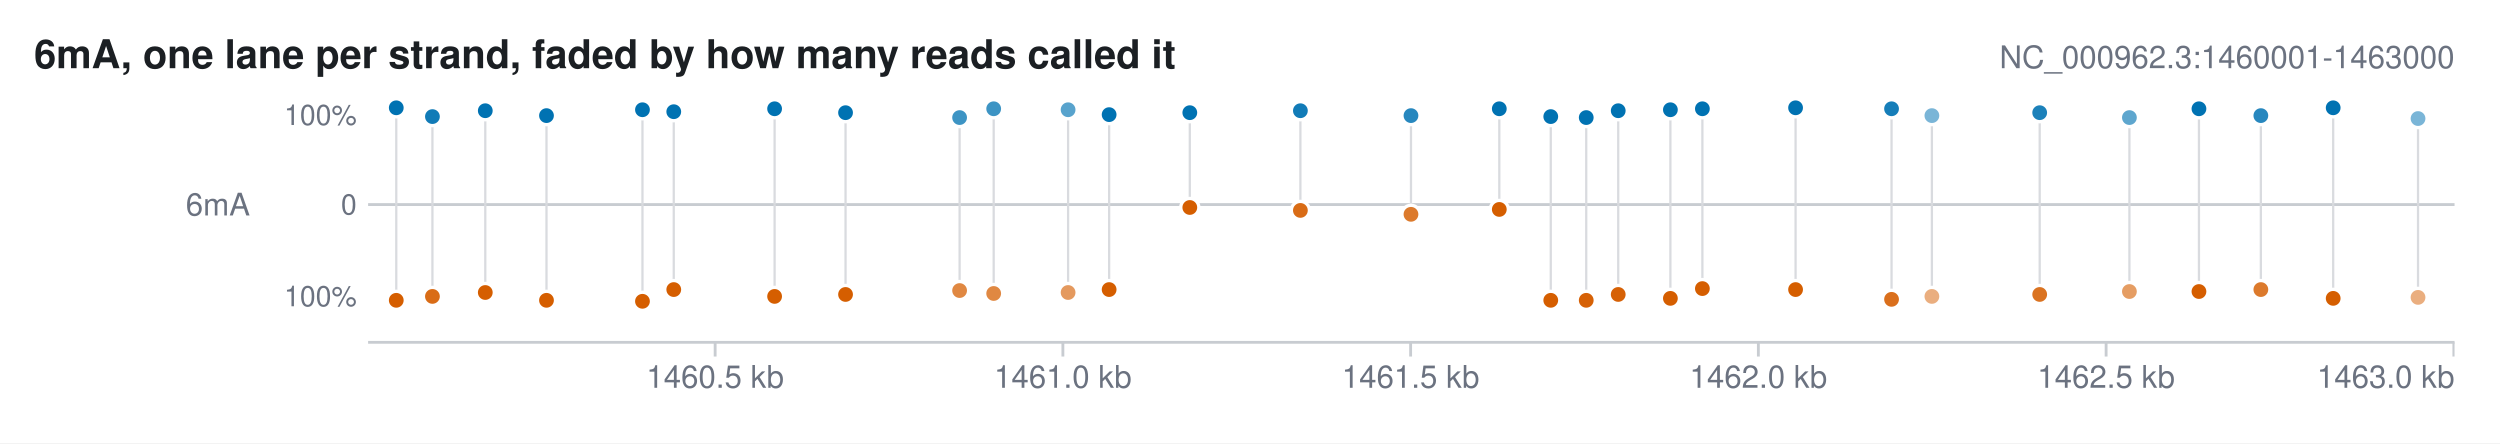
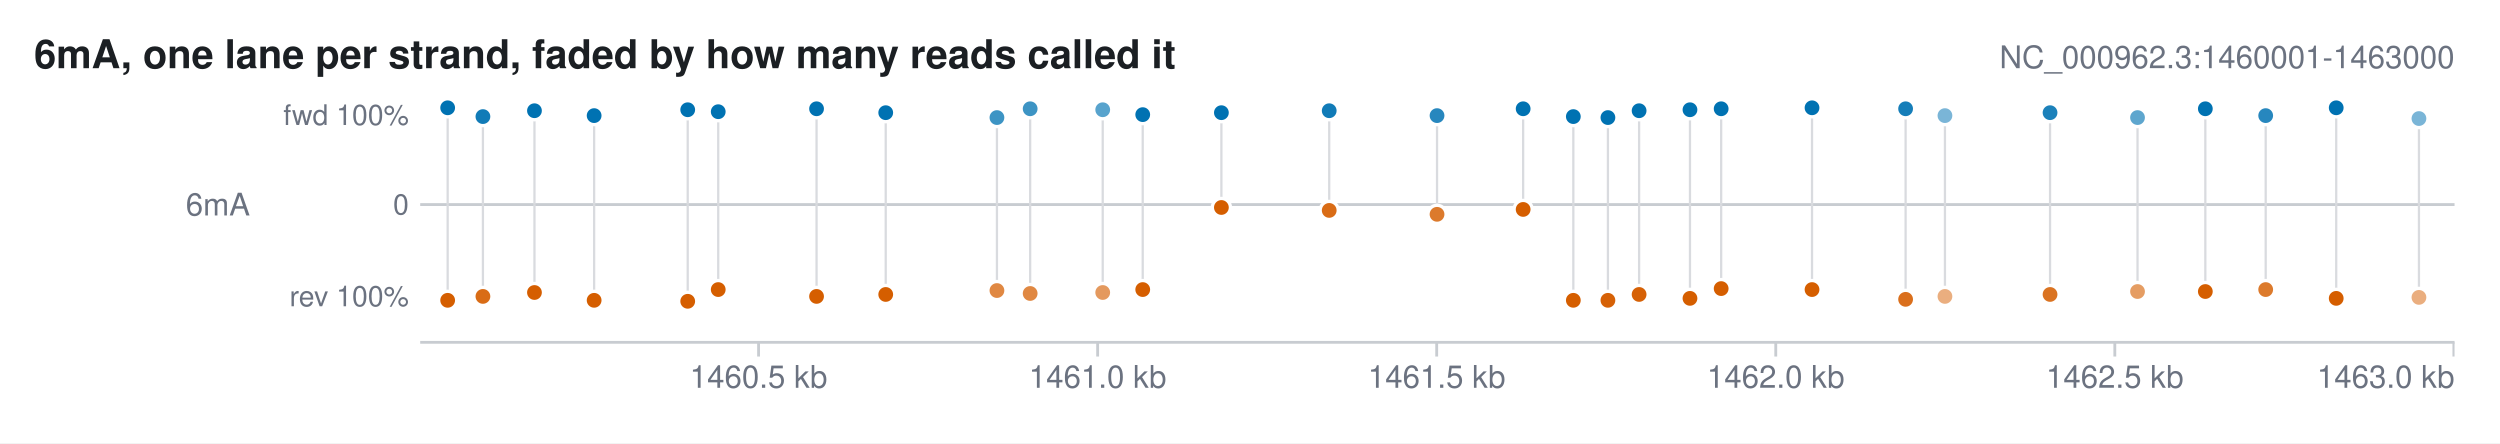
<svg xmlns="http://www.w3.org/2000/svg" width="880" height="156" viewBox="0 0 880 156" font-family="Helvetica, Arial, sans-serif">
  <defs>
    <clipPath id="karyon-clip-0">
      <rect x="96" y="34" width="768" height="76" />
    </clipPath>
    <clipPath id="karyon-clip-1">
      <rect x="96" y="120" width="768" height="26" />
    </clipPath>
  </defs>
  <rect x="0" y="0" width="880" height="156" fill="#ffffff" />
  <text x="12" y="24" fill="#1b1f23" font-size="14" text-anchor="start" font-weight="bold">6mA, one lane per strand, faded by how many reads called it</text>
  <text x="864" y="24" fill="#6b7280" font-size="11" text-anchor="end">NC_000962.3:1460001-1463000</text>
  <text x="88" y="75.85" fill="#6b7280" font-size="11" text-anchor="end">6mA</text>
  <g clip-path="url(#karyon-clip-0)">
-     <line x1="129.57" y1="72" x2="864" y2="72" stroke="#c8ccd1" stroke-width="1" />
-     <line x1="139.485" y1="72" x2="139.485" y2="37.944" stroke="#d9dbdf" stroke-width="0.8" />
-     <circle cx="139.485" cy="37.944" r="3.77" fill="#ffffff" />
-     <circle cx="139.485" cy="37.944" r="2.6" fill="#0072b2" />
-     <line x1="139.485" y1="72" x2="139.485" y2="105.712" stroke="#d9dbdf" stroke-width="0.8" />
-     <circle cx="139.485" cy="105.712" r="3.77" fill="#ffffff" />
-     <circle cx="139.485" cy="105.712" r="2.6" fill="#d55e00" />
-     <line x1="152.215" y1="72" x2="152.215" y2="41.04" stroke="#d9dbdf" stroke-width="0.8" />
-     <circle cx="152.215" cy="41.04" r="3.77" fill="#ffffff" />
-     <circle cx="152.215" cy="41.04" r="2.6" fill="#117bb7" />
-     <line x1="152.215" y1="72" x2="152.215" y2="104.336" stroke="#d9dbdf" stroke-width="0.8" />
-     <circle cx="152.215" cy="104.336" r="3.77" fill="#ffffff" />
-     <circle cx="152.215" cy="104.336" r="2.6" fill="#d96c16" />
-     <line x1="170.82" y1="72" x2="170.82" y2="38.976" stroke="#d9dbdf" stroke-width="0.8" />
-     <circle cx="170.82" cy="38.976" r="3.77" fill="#ffffff" />
-     <circle cx="170.82" cy="38.976" r="2.6" fill="#0072b2" />
-     <line x1="170.82" y1="72" x2="170.82" y2="102.96" stroke="#d9dbdf" stroke-width="0.8" />
-     <circle cx="170.82" cy="102.96" r="3.77" fill="#ffffff" />
-     <circle cx="170.82" cy="102.96" r="2.6" fill="#d55e00" />
-     <line x1="192.364" y1="72" x2="192.364" y2="40.696" stroke="#d9dbdf" stroke-width="0.8" />
-     <circle cx="192.364" cy="40.696" r="3.77" fill="#ffffff" />
-     <circle cx="192.364" cy="40.696" r="2.6" fill="#0072b2" />
-     <line x1="192.364" y1="72" x2="192.364" y2="105.712" stroke="#d9dbdf" stroke-width="0.8" />
-     <circle cx="192.364" cy="105.712" r="3.77" fill="#ffffff" />
-     <circle cx="192.364" cy="105.712" r="2.6" fill="#d55e00" />
-     <line x1="226.148" y1="72" x2="226.148" y2="38.632" stroke="#d9dbdf" stroke-width="0.8" />
-     <circle cx="226.148" cy="38.632" r="3.77" fill="#ffffff" />
-     <circle cx="226.148" cy="38.632" r="2.6" fill="#0072b2" />
-     <line x1="226.148" y1="72" x2="226.148" y2="106.056" stroke="#d9dbdf" stroke-width="0.8" />
-     <circle cx="226.148" cy="106.056" r="3.77" fill="#ffffff" />
-     <circle cx="226.148" cy="106.056" r="2.6" fill="#d55e00" />
-     <line x1="237.164" y1="72" x2="237.164" y2="39.32" stroke="#d9dbdf" stroke-width="0.8" />
-     <circle cx="237.164" cy="39.32" r="3.77" fill="#ffffff" />
-     <circle cx="237.164" cy="39.32" r="2.6" fill="#0072b2" />
-     <line x1="237.164" y1="72" x2="237.164" y2="101.928" stroke="#d9dbdf" stroke-width="0.8" />
-     <circle cx="237.164" cy="101.928" r="3.77" fill="#ffffff" />
-     <circle cx="237.164" cy="101.928" r="2.6" fill="#d55e00" />
-     <line x1="272.661" y1="72" x2="272.661" y2="38.288" stroke="#d9dbdf" stroke-width="0.8" />
-     <circle cx="272.661" cy="38.288" r="3.77" fill="#ffffff" />
-     <circle cx="272.661" cy="38.288" r="2.6" fill="#0072b2" />
-     <line x1="272.661" y1="72" x2="272.661" y2="104.336" stroke="#d9dbdf" stroke-width="0.8" />
-     <circle cx="272.661" cy="104.336" r="3.77" fill="#ffffff" />
-     <circle cx="272.661" cy="104.336" r="2.6" fill="#d55e00" />
-     <line x1="297.632" y1="72" x2="297.632" y2="39.664" stroke="#d9dbdf" stroke-width="0.8" />
-     <circle cx="297.632" cy="39.664" r="3.77" fill="#ffffff" />
-     <circle cx="297.632" cy="39.664" r="2.6" fill="#0072b2" />
-     <line x1="297.632" y1="72" x2="297.632" y2="103.648" stroke="#d9dbdf" stroke-width="0.8" />
-     <circle cx="297.632" cy="103.648" r="3.77" fill="#ffffff" />
-     <circle cx="297.632" cy="103.648" r="2.6" fill="#d55e00" />
-     <line x1="337.781" y1="72" x2="337.781" y2="41.384" stroke="#d9dbdf" stroke-width="0.8" />
-     <circle cx="337.781" cy="41.384" r="3.77" fill="#ffffff" />
-     <circle cx="337.781" cy="41.384" r="2.6" fill="#3d94c4" />
-     <line x1="337.781" y1="72" x2="337.781" y2="102.272" stroke="#d9dbdf" stroke-width="0.8" />
-     <circle cx="337.781" cy="102.272" r="3.77" fill="#ffffff" />
-     <circle cx="337.781" cy="102.272" r="2.6" fill="#e08842" />
-     <line x1="349.777" y1="72" x2="349.777" y2="38.288" stroke="#d9dbdf" stroke-width="0.8" />
-     <circle cx="349.777" cy="38.288" r="3.77" fill="#ffffff" />
-     <circle cx="349.777" cy="38.288" r="2.6" fill="#3d94c4" />
-     <line x1="349.777" y1="72" x2="349.777" y2="103.304" stroke="#d9dbdf" stroke-width="0.8" />
-     <circle cx="349.777" cy="103.304" r="3.77" fill="#ffffff" />
-     <circle cx="349.777" cy="103.304" r="2.6" fill="#e08842" />
-     <line x1="375.971" y1="72" x2="375.971" y2="38.632" stroke="#d9dbdf" stroke-width="0.8" />
-     <circle cx="375.971" cy="38.632" r="3.77" fill="#ffffff" />
-     <circle cx="375.971" cy="38.632" r="2.6" fill="#58a3cd" />
-     <line x1="375.971" y1="72" x2="375.971" y2="102.96" stroke="#d9dbdf" stroke-width="0.8" />
-     <circle cx="375.971" cy="102.96" r="3.77" fill="#ffffff" />
-     <circle cx="375.971" cy="102.96" r="2.6" fill="#e4995e" />
-     <line x1="390.415" y1="72" x2="390.415" y2="40.352" stroke="#d9dbdf" stroke-width="0.8" />
-     <circle cx="390.415" cy="40.352" r="3.77" fill="#ffffff" />
-     <circle cx="390.415" cy="40.352" r="2.6" fill="#0072b2" />
-     <line x1="390.415" y1="72" x2="390.415" y2="101.928" stroke="#d9dbdf" stroke-width="0.8" />
-     <circle cx="390.415" cy="101.928" r="3.77" fill="#ffffff" />
-     <circle cx="390.415" cy="101.928" r="2.6" fill="#d55e00" />
-     <line x1="418.813" y1="72" x2="418.813" y2="39.664" stroke="#d9dbdf" stroke-width="0.8" />
-     <circle cx="418.813" cy="39.664" r="3.77" fill="#ffffff" />
-     <circle cx="418.813" cy="39.664" r="2.6" fill="#0072b2" />
-     <line x1="418.813" y1="72" x2="418.813" y2="73.032" stroke="#d9dbdf" stroke-width="0.8" />
-     <circle cx="418.813" cy="73.032" r="3.77" fill="#ffffff" />
-     <circle cx="418.813" cy="73.032" r="2.6" fill="#d55e00" />
-     <line x1="457.738" y1="72" x2="457.738" y2="38.976" stroke="#d9dbdf" stroke-width="0.8" />
-     <circle cx="457.738" cy="38.976" r="3.77" fill="#ffffff" />
-     <circle cx="457.738" cy="38.976" r="2.6" fill="#117bb7" />
-     <line x1="457.738" y1="72" x2="457.738" y2="74.064" stroke="#d9dbdf" stroke-width="0.8" />
-     <circle cx="457.738" cy="74.064" r="3.77" fill="#ffffff" />
-     <circle cx="457.738" cy="74.064" r="2.6" fill="#d96c16" />
-     <line x1="496.663" y1="72" x2="496.663" y2="40.696" stroke="#d9dbdf" stroke-width="0.8" />
-     <circle cx="496.663" cy="40.696" r="3.77" fill="#ffffff" />
-     <circle cx="496.663" cy="40.696" r="2.6" fill="#2787be" />
-     <line x1="496.663" y1="72" x2="496.663" y2="75.44" stroke="#d9dbdf" stroke-width="0.8" />
-     <circle cx="496.663" cy="75.44" r="3.77" fill="#ffffff" />
-     <circle cx="496.663" cy="75.44" r="2.6" fill="#dc7a2c" />
-     <line x1="527.753" y1="72" x2="527.753" y2="38.288" stroke="#d9dbdf" stroke-width="0.8" />
-     <circle cx="527.753" cy="38.288" r="3.77" fill="#ffffff" />
-     <circle cx="527.753" cy="38.288" r="2.6" fill="#0072b2" />
-     <line x1="527.753" y1="72" x2="527.753" y2="73.72" stroke="#d9dbdf" stroke-width="0.8" />
-     <circle cx="527.753" cy="73.72" r="3.77" fill="#ffffff" />
-     <circle cx="527.753" cy="73.72" r="2.6" fill="#d55e00" />
-     <line x1="545.869" y1="72" x2="545.869" y2="41.04" stroke="#d9dbdf" stroke-width="0.8" />
-     <circle cx="545.869" cy="41.04" r="3.77" fill="#ffffff" />
-     <circle cx="545.869" cy="41.04" r="2.6" fill="#0072b2" />
-     <line x1="545.869" y1="72" x2="545.869" y2="105.712" stroke="#d9dbdf" stroke-width="0.8" />
-     <circle cx="545.869" cy="105.712" r="3.77" fill="#ffffff" />
-     <circle cx="545.869" cy="105.712" r="2.6" fill="#d55e00" />
-     <line x1="558.355" y1="72" x2="558.355" y2="41.384" stroke="#d9dbdf" stroke-width="0.8" />
-     <circle cx="558.355" cy="41.384" r="3.77" fill="#ffffff" />
-     <circle cx="558.355" cy="41.384" r="2.6" fill="#0072b2" />
-     <line x1="558.355" y1="72" x2="558.355" y2="105.712" stroke="#d9dbdf" stroke-width="0.8" />
-     <circle cx="558.355" cy="105.712" r="3.77" fill="#ffffff" />
-     <circle cx="558.355" cy="105.712" r="2.6" fill="#d66106" />
-     <line x1="569.616" y1="72" x2="569.616" y2="38.976" stroke="#d9dbdf" stroke-width="0.8" />
-     <circle cx="569.616" cy="38.976" r="3.77" fill="#ffffff" />
-     <circle cx="569.616" cy="38.976" r="2.6" fill="#0072b2" />
-     <line x1="569.616" y1="72" x2="569.616" y2="103.648" stroke="#d9dbdf" stroke-width="0.8" />
-     <circle cx="569.616" cy="103.648" r="3.77" fill="#ffffff" />
-     <circle cx="569.616" cy="103.648" r="2.6" fill="#d66106" />
-     <line x1="587.977" y1="72" x2="587.977" y2="38.632" stroke="#d9dbdf" stroke-width="0.8" />
-     <circle cx="587.977" cy="38.632" r="3.77" fill="#ffffff" />
-     <circle cx="587.977" cy="38.632" r="2.6" fill="#0072b2" />
-     <line x1="587.977" y1="72" x2="587.977" y2="105.024" stroke="#d9dbdf" stroke-width="0.8" />
-     <circle cx="587.977" cy="105.024" r="3.77" fill="#ffffff" />
-     <circle cx="587.977" cy="105.024" r="2.6" fill="#d55e00" />
-     <line x1="599.238" y1="72" x2="599.238" y2="38.288" stroke="#d9dbdf" stroke-width="0.8" />
-     <circle cx="599.238" cy="38.288" r="3.77" fill="#ffffff" />
-     <circle cx="599.238" cy="38.288" r="2.6" fill="#0072b2" />
-     <line x1="599.238" y1="72" x2="599.238" y2="101.584" stroke="#d9dbdf" stroke-width="0.8" />
-     <circle cx="599.238" cy="101.584" r="3.77" fill="#ffffff" />
-     <circle cx="599.238" cy="101.584" r="2.6" fill="#d55e00" />
-     <line x1="632.043" y1="72" x2="632.043" y2="37.944" stroke="#d9dbdf" stroke-width="0.8" />
-     <circle cx="632.043" cy="37.944" r="3.77" fill="#ffffff" />
-     <circle cx="632.043" cy="37.944" r="2.6" fill="#0072b2" />
-     <line x1="632.043" y1="72" x2="632.043" y2="101.928" stroke="#d9dbdf" stroke-width="0.8" />
-     <circle cx="632.043" cy="101.928" r="3.77" fill="#ffffff" />
-     <circle cx="632.043" cy="101.928" r="2.6" fill="#d55e00" />
-     <line x1="665.826" y1="72" x2="665.826" y2="38.288" stroke="#d9dbdf" stroke-width="0.8" />
-     <circle cx="665.826" cy="38.288" r="3.77" fill="#ffffff" />
-     <circle cx="665.826" cy="38.288" r="2.6" fill="#167eb9" />
-     <line x1="665.826" y1="72" x2="665.826" y2="105.368" stroke="#d9dbdf" stroke-width="0.8" />
-     <circle cx="665.826" cy="105.368" r="3.77" fill="#ffffff" />
-     <circle cx="665.826" cy="105.368" r="2.6" fill="#da6f1c" />
-     <line x1="680.025" y1="72" x2="680.025" y2="40.696" stroke="#d9dbdf" stroke-width="0.8" />
-     <circle cx="680.025" cy="40.696" r="3.77" fill="#ffffff" />
-     <circle cx="680.025" cy="40.696" r="2.6" fill="#7ab5d7" />
-     <line x1="680.025" y1="72" x2="680.025" y2="104.336" stroke="#d9dbdf" stroke-width="0.8" />
-     <circle cx="680.025" cy="104.336" r="3.77" fill="#ffffff" />
-     <circle cx="680.025" cy="104.336" r="2.6" fill="#eaae7f" />
-     <line x1="717.971" y1="72" x2="717.971" y2="39.664" stroke="#d9dbdf" stroke-width="0.8" />
-     <circle cx="717.971" cy="39.664" r="3.77" fill="#ffffff" />
-     <circle cx="717.971" cy="39.664" r="2.6" fill="#1c81ba" />
-     <line x1="717.971" y1="72" x2="717.971" y2="103.648" stroke="#d9dbdf" stroke-width="0.8" />
-     <circle cx="717.971" cy="103.648" r="3.77" fill="#ffffff" />
-     <circle cx="717.971" cy="103.648" r="2.6" fill="#da7321" />
-     <line x1="749.551" y1="72" x2="749.551" y2="41.384" stroke="#d9dbdf" stroke-width="0.8" />
-     <circle cx="749.551" cy="41.384" r="3.77" fill="#ffffff" />
-     <circle cx="749.551" cy="41.384" r="2.6" fill="#5ea6ce" />
-     <line x1="749.551" y1="72" x2="749.551" y2="102.616" stroke="#d9dbdf" stroke-width="0.8" />
-     <circle cx="749.551" cy="102.616" r="3.77" fill="#ffffff" />
-     <circle cx="749.551" cy="102.616" r="2.6" fill="#e59d63" />
-     <line x1="774.032" y1="72" x2="774.032" y2="38.288" stroke="#d9dbdf" stroke-width="0.8" />
-     <circle cx="774.032" cy="38.288" r="3.77" fill="#ffffff" />
-     <circle cx="774.032" cy="38.288" r="2.6" fill="#0072b2" />
-     <line x1="774.032" y1="72" x2="774.032" y2="102.616" stroke="#d9dbdf" stroke-width="0.8" />
-     <circle cx="774.032" cy="102.616" r="3.77" fill="#ffffff" />
-     <circle cx="774.032" cy="102.616" r="2.6" fill="#d55e00" />
-     <line x1="795.82" y1="72" x2="795.82" y2="40.696" stroke="#d9dbdf" stroke-width="0.8" />
-     <circle cx="795.82" cy="40.696" r="3.77" fill="#ffffff" />
-     <circle cx="795.82" cy="40.696" r="2.6" fill="#2787be" />
-     <line x1="795.82" y1="72" x2="795.82" y2="101.928" stroke="#d9dbdf" stroke-width="0.8" />
-     <circle cx="795.82" cy="101.928" r="3.77" fill="#ffffff" />
-     <circle cx="795.82" cy="101.928" r="2.6" fill="#dc7a2c" />
-     <line x1="821.281" y1="72" x2="821.281" y2="37.944" stroke="#d9dbdf" stroke-width="0.8" />
-     <circle cx="821.281" cy="37.944" r="3.77" fill="#ffffff" />
-     <circle cx="821.281" cy="37.944" r="2.6" fill="#0072b2" />
-     <line x1="821.281" y1="72" x2="821.281" y2="105.024" stroke="#d9dbdf" stroke-width="0.8" />
-     <circle cx="821.281" cy="105.024" r="3.77" fill="#ffffff" />
-     <circle cx="821.281" cy="105.024" r="2.6" fill="#d55e00" />
-     <line x1="851.147" y1="72" x2="851.147" y2="41.728" stroke="#d9dbdf" stroke-width="0.8" />
-     <circle cx="851.147" cy="41.728" r="3.77" fill="#ffffff" />
-     <circle cx="851.147" cy="41.728" r="2.6" fill="#7ab5d7" />
-     <line x1="851.147" y1="72" x2="851.147" y2="104.68" stroke="#d9dbdf" stroke-width="0.8" />
-     <circle cx="851.147" cy="104.68" r="3.77" fill="#ffffff" />
-     <circle cx="851.147" cy="104.68" r="2.6" fill="#eaae7f" />
-     <text x="125.57" y="44" fill="#6b7280" font-size="10" text-anchor="end">100%</text>
-     <text x="125.57" y="75.5" fill="#6b7280" font-size="10" text-anchor="end">0</text>
-     <text x="125.57" y="107.8" fill="#6b7280" font-size="10" text-anchor="end">100%</text>
+     <line x1="147.91" y1="72" x2="864" y2="72" stroke="#c8ccd1" stroke-width="1" />
+     <line x1="157.577" y1="72" x2="157.577" y2="37.944" stroke="#d9dbdf" stroke-width="0.8" />
+     <circle cx="157.577" cy="37.944" r="3.77" fill="#ffffff" />
+     <circle cx="157.577" cy="37.944" r="2.6" fill="#0072b2" />
+     <line x1="157.577" y1="72" x2="157.577" y2="105.712" stroke="#d9dbdf" stroke-width="0.8" />
+     <circle cx="157.577" cy="105.712" r="3.77" fill="#ffffff" />
+     <circle cx="157.577" cy="105.712" r="2.6" fill="#d55e00" />
+     <line x1="169.989" y1="72" x2="169.989" y2="41.04" stroke="#d9dbdf" stroke-width="0.8" />
+     <circle cx="169.989" cy="41.04" r="3.77" fill="#ffffff" />
+     <circle cx="169.989" cy="41.04" r="2.6" fill="#117bb7" />
+     <line x1="169.989" y1="72" x2="169.989" y2="104.336" stroke="#d9dbdf" stroke-width="0.8" />
+     <circle cx="169.989" cy="104.336" r="3.77" fill="#ffffff" />
+     <circle cx="169.989" cy="104.336" r="2.6" fill="#d96c16" />
+     <line x1="188.13" y1="72" x2="188.13" y2="38.976" stroke="#d9dbdf" stroke-width="0.8" />
+     <circle cx="188.13" cy="38.976" r="3.77" fill="#ffffff" />
+     <circle cx="188.13" cy="38.976" r="2.6" fill="#0072b2" />
+     <line x1="188.13" y1="72" x2="188.13" y2="102.96" stroke="#d9dbdf" stroke-width="0.8" />
+     <circle cx="188.13" cy="102.96" r="3.77" fill="#ffffff" />
+     <circle cx="188.13" cy="102.96" r="2.6" fill="#d55e00" />
+     <line x1="209.136" y1="72" x2="209.136" y2="40.696" stroke="#d9dbdf" stroke-width="0.8" />
+     <circle cx="209.136" cy="40.696" r="3.77" fill="#ffffff" />
+     <circle cx="209.136" cy="40.696" r="2.6" fill="#0072b2" />
+     <line x1="209.136" y1="72" x2="209.136" y2="105.712" stroke="#d9dbdf" stroke-width="0.8" />
+     <circle cx="209.136" cy="105.712" r="3.77" fill="#ffffff" />
+     <circle cx="209.136" cy="105.712" r="2.6" fill="#d55e00" />
+     <line x1="242.076" y1="72" x2="242.076" y2="38.632" stroke="#d9dbdf" stroke-width="0.8" />
+     <circle cx="242.076" cy="38.632" r="3.77" fill="#ffffff" />
+     <circle cx="242.076" cy="38.632" r="2.6" fill="#0072b2" />
+     <line x1="242.076" y1="72" x2="242.076" y2="106.056" stroke="#d9dbdf" stroke-width="0.8" />
+     <circle cx="242.076" cy="106.056" r="3.77" fill="#ffffff" />
+     <circle cx="242.076" cy="106.056" r="2.6" fill="#d55e00" />
+     <line x1="252.817" y1="72" x2="252.817" y2="39.32" stroke="#d9dbdf" stroke-width="0.8" />
+     <circle cx="252.817" cy="39.32" r="3.77" fill="#ffffff" />
+     <circle cx="252.817" cy="39.32" r="2.6" fill="#0072b2" />
+     <line x1="252.817" y1="72" x2="252.817" y2="101.928" stroke="#d9dbdf" stroke-width="0.8" />
+     <circle cx="252.817" cy="101.928" r="3.77" fill="#ffffff" />
+     <circle cx="252.817" cy="101.928" r="2.6" fill="#d55e00" />
+     <line x1="287.428" y1="72" x2="287.428" y2="38.288" stroke="#d9dbdf" stroke-width="0.8" />
+     <circle cx="287.428" cy="38.288" r="3.77" fill="#ffffff" />
+     <circle cx="287.428" cy="38.288" r="2.6" fill="#0072b2" />
+     <line x1="287.428" y1="72" x2="287.428" y2="104.336" stroke="#d9dbdf" stroke-width="0.8" />
+     <circle cx="287.428" cy="104.336" r="3.77" fill="#ffffff" />
+     <circle cx="287.428" cy="104.336" r="2.6" fill="#d55e00" />
+     <line x1="311.775" y1="72" x2="311.775" y2="39.664" stroke="#d9dbdf" stroke-width="0.8" />
+     <circle cx="311.775" cy="39.664" r="3.77" fill="#ffffff" />
+     <circle cx="311.775" cy="39.664" r="2.6" fill="#0072b2" />
+     <line x1="311.775" y1="72" x2="311.775" y2="103.648" stroke="#d9dbdf" stroke-width="0.8" />
+     <circle cx="311.775" cy="103.648" r="3.77" fill="#ffffff" />
+     <circle cx="311.775" cy="103.648" r="2.6" fill="#d55e00" />
+     <line x1="350.922" y1="72" x2="350.922" y2="41.384" stroke="#d9dbdf" stroke-width="0.8" />
+     <circle cx="350.922" cy="41.384" r="3.77" fill="#ffffff" />
+     <circle cx="350.922" cy="41.384" r="2.6" fill="#3d94c4" />
+     <line x1="350.922" y1="72" x2="350.922" y2="102.272" stroke="#d9dbdf" stroke-width="0.8" />
+     <circle cx="350.922" cy="102.272" r="3.77" fill="#ffffff" />
+     <circle cx="350.922" cy="102.272" r="2.6" fill="#e08842" />
+     <line x1="362.618" y1="72" x2="362.618" y2="38.288" stroke="#d9dbdf" stroke-width="0.8" />
+     <circle cx="362.618" cy="38.288" r="3.77" fill="#ffffff" />
+     <circle cx="362.618" cy="38.288" r="2.6" fill="#3d94c4" />
+     <line x1="362.618" y1="72" x2="362.618" y2="103.304" stroke="#d9dbdf" stroke-width="0.8" />
+     <circle cx="362.618" cy="103.304" r="3.77" fill="#ffffff" />
+     <circle cx="362.618" cy="103.304" r="2.6" fill="#e08842" />
+     <line x1="388.158" y1="72" x2="388.158" y2="38.632" stroke="#d9dbdf" stroke-width="0.8" />
+     <circle cx="388.158" cy="38.632" r="3.77" fill="#ffffff" />
+     <circle cx="388.158" cy="38.632" r="2.6" fill="#58a3cd" />
+     <line x1="388.158" y1="72" x2="388.158" y2="102.96" stroke="#d9dbdf" stroke-width="0.8" />
+     <circle cx="388.158" cy="102.96" r="3.77" fill="#ffffff" />
+     <circle cx="388.158" cy="102.96" r="2.6" fill="#e4995e" />
+     <line x1="402.241" y1="72" x2="402.241" y2="40.352" stroke="#d9dbdf" stroke-width="0.8" />
+     <circle cx="402.241" cy="40.352" r="3.77" fill="#ffffff" />
+     <circle cx="402.241" cy="40.352" r="2.6" fill="#0072b2" />
+     <line x1="402.241" y1="72" x2="402.241" y2="101.928" stroke="#d9dbdf" stroke-width="0.8" />
+     <circle cx="402.241" cy="101.928" r="3.77" fill="#ffffff" />
+     <circle cx="402.241" cy="101.928" r="2.6" fill="#d55e00" />
+     <line x1="429.93" y1="72" x2="429.93" y2="39.664" stroke="#d9dbdf" stroke-width="0.8" />
+     <circle cx="429.93" cy="39.664" r="3.77" fill="#ffffff" />
+     <circle cx="429.93" cy="39.664" r="2.6" fill="#0072b2" />
+     <line x1="429.93" y1="72" x2="429.93" y2="73.032" stroke="#d9dbdf" stroke-width="0.8" />
+     <circle cx="429.93" cy="73.032" r="3.77" fill="#ffffff" />
+     <circle cx="429.93" cy="73.032" r="2.6" fill="#d55e00" />
+     <line x1="467.883" y1="72" x2="467.883" y2="38.976" stroke="#d9dbdf" stroke-width="0.8" />
+     <circle cx="467.883" cy="38.976" r="3.77" fill="#ffffff" />
+     <circle cx="467.883" cy="38.976" r="2.6" fill="#117bb7" />
+     <line x1="467.883" y1="72" x2="467.883" y2="74.064" stroke="#d9dbdf" stroke-width="0.8" />
+     <circle cx="467.883" cy="74.064" r="3.77" fill="#ffffff" />
+     <circle cx="467.883" cy="74.064" r="2.6" fill="#d96c16" />
+     <line x1="505.836" y1="72" x2="505.836" y2="40.696" stroke="#d9dbdf" stroke-width="0.8" />
+     <circle cx="505.836" cy="40.696" r="3.77" fill="#ffffff" />
+     <circle cx="505.836" cy="40.696" r="2.6" fill="#2787be" />
+     <line x1="505.836" y1="72" x2="505.836" y2="75.44" stroke="#d9dbdf" stroke-width="0.8" />
+     <circle cx="505.836" cy="75.44" r="3.77" fill="#ffffff" />
+     <circle cx="505.836" cy="75.44" r="2.6" fill="#dc7a2c" />
+     <line x1="536.15" y1="72" x2="536.15" y2="38.288" stroke="#d9dbdf" stroke-width="0.8" />
+     <circle cx="536.15" cy="38.288" r="3.77" fill="#ffffff" />
+     <circle cx="536.15" cy="38.288" r="2.6" fill="#0072b2" />
+     <line x1="536.15" y1="72" x2="536.15" y2="73.72" stroke="#d9dbdf" stroke-width="0.8" />
+     <circle cx="536.15" cy="73.72" r="3.77" fill="#ffffff" />
+     <circle cx="536.15" cy="73.72" r="2.6" fill="#d55e00" />
+     <line x1="553.814" y1="72" x2="553.814" y2="41.04" stroke="#d9dbdf" stroke-width="0.8" />
+     <circle cx="553.814" cy="41.04" r="3.77" fill="#ffffff" />
+     <circle cx="553.814" cy="41.04" r="2.6" fill="#0072b2" />
+     <line x1="553.814" y1="72" x2="553.814" y2="105.712" stroke="#d9dbdf" stroke-width="0.8" />
+     <circle cx="553.814" cy="105.712" r="3.77" fill="#ffffff" />
+     <circle cx="553.814" cy="105.712" r="2.6" fill="#d55e00" />
+     <line x1="565.987" y1="72" x2="565.987" y2="41.384" stroke="#d9dbdf" stroke-width="0.8" />
+     <circle cx="565.987" cy="41.384" r="3.77" fill="#ffffff" />
+     <circle cx="565.987" cy="41.384" r="2.6" fill="#0072b2" />
+     <line x1="565.987" y1="72" x2="565.987" y2="105.712" stroke="#d9dbdf" stroke-width="0.8" />
+     <circle cx="565.987" cy="105.712" r="3.77" fill="#ffffff" />
+     <circle cx="565.987" cy="105.712" r="2.6" fill="#d66106" />
+     <line x1="576.967" y1="72" x2="576.967" y2="38.976" stroke="#d9dbdf" stroke-width="0.8" />
+     <circle cx="576.967" cy="38.976" r="3.77" fill="#ffffff" />
+     <circle cx="576.967" cy="38.976" r="2.6" fill="#0072b2" />
+     <line x1="576.967" y1="72" x2="576.967" y2="103.648" stroke="#d9dbdf" stroke-width="0.8" />
+     <circle cx="576.967" cy="103.648" r="3.77" fill="#ffffff" />
+     <circle cx="576.967" cy="103.648" r="2.6" fill="#d66106" />
+     <line x1="594.87" y1="72" x2="594.87" y2="38.632" stroke="#d9dbdf" stroke-width="0.8" />
+     <circle cx="594.87" cy="38.632" r="3.77" fill="#ffffff" />
+     <circle cx="594.87" cy="38.632" r="2.6" fill="#0072b2" />
+     <line x1="594.87" y1="72" x2="594.87" y2="105.024" stroke="#d9dbdf" stroke-width="0.8" />
+     <circle cx="594.87" cy="105.024" r="3.77" fill="#ffffff" />
+     <circle cx="594.87" cy="105.024" r="2.6" fill="#d55e00" />
+     <line x1="605.85" y1="72" x2="605.85" y2="38.288" stroke="#d9dbdf" stroke-width="0.8" />
+     <circle cx="605.85" cy="38.288" r="3.77" fill="#ffffff" />
+     <circle cx="605.85" cy="38.288" r="2.6" fill="#0072b2" />
+     <line x1="605.85" y1="72" x2="605.85" y2="101.584" stroke="#d9dbdf" stroke-width="0.8" />
+     <circle cx="605.85" cy="101.584" r="3.77" fill="#ffffff" />
+     <circle cx="605.85" cy="101.584" r="2.6" fill="#d55e00" />
+     <line x1="637.835" y1="72" x2="637.835" y2="37.944" stroke="#d9dbdf" stroke-width="0.8" />
+     <circle cx="637.835" cy="37.944" r="3.77" fill="#ffffff" />
+     <circle cx="637.835" cy="37.944" r="2.6" fill="#0072b2" />
+     <line x1="637.835" y1="72" x2="637.835" y2="101.928" stroke="#d9dbdf" stroke-width="0.8" />
+     <circle cx="637.835" cy="101.928" r="3.77" fill="#ffffff" />
+     <circle cx="637.835" cy="101.928" r="2.6" fill="#d55e00" />
+     <line x1="670.775" y1="72" x2="670.775" y2="38.288" stroke="#d9dbdf" stroke-width="0.8" />
+     <circle cx="670.775" cy="38.288" r="3.77" fill="#ffffff" />
+     <circle cx="670.775" cy="38.288" r="2.6" fill="#167eb9" />
+     <line x1="670.775" y1="72" x2="670.775" y2="105.368" stroke="#d9dbdf" stroke-width="0.8" />
+     <circle cx="670.775" cy="105.368" r="3.77" fill="#ffffff" />
+     <circle cx="670.775" cy="105.368" r="2.6" fill="#da6f1c" />
+     <line x1="684.619" y1="72" x2="684.619" y2="40.696" stroke="#d9dbdf" stroke-width="0.8" />
+     <circle cx="684.619" cy="40.696" r="3.77" fill="#ffffff" />
+     <circle cx="684.619" cy="40.696" r="2.6" fill="#7ab5d7" />
+     <line x1="684.619" y1="72" x2="684.619" y2="104.336" stroke="#d9dbdf" stroke-width="0.8" />
+     <circle cx="684.619" cy="104.336" r="3.77" fill="#ffffff" />
+     <circle cx="684.619" cy="104.336" r="2.6" fill="#eaae7f" />
+     <line x1="721.617" y1="72" x2="721.617" y2="39.664" stroke="#d9dbdf" stroke-width="0.8" />
+     <circle cx="721.617" cy="39.664" r="3.77" fill="#ffffff" />
+     <circle cx="721.617" cy="39.664" r="2.6" fill="#1c81ba" />
+     <line x1="721.617" y1="72" x2="721.617" y2="103.648" stroke="#d9dbdf" stroke-width="0.8" />
+     <circle cx="721.617" cy="103.648" r="3.77" fill="#ffffff" />
+     <circle cx="721.617" cy="103.648" r="2.6" fill="#da7321" />
+     <line x1="752.409" y1="72" x2="752.409" y2="41.384" stroke="#d9dbdf" stroke-width="0.8" />
+     <circle cx="752.409" cy="41.384" r="3.77" fill="#ffffff" />
+     <circle cx="752.409" cy="41.384" r="2.6" fill="#5ea6ce" />
+     <line x1="752.409" y1="72" x2="752.409" y2="102.616" stroke="#d9dbdf" stroke-width="0.8" />
+     <circle cx="752.409" cy="102.616" r="3.77" fill="#ffffff" />
+     <circle cx="752.409" cy="102.616" r="2.6" fill="#e59d63" />
+     <line x1="776.279" y1="72" x2="776.279" y2="38.288" stroke="#d9dbdf" stroke-width="0.8" />
+     <circle cx="776.279" cy="38.288" r="3.77" fill="#ffffff" />
+     <circle cx="776.279" cy="38.288" r="2.6" fill="#0072b2" />
+     <line x1="776.279" y1="72" x2="776.279" y2="102.616" stroke="#d9dbdf" stroke-width="0.8" />
+     <circle cx="776.279" cy="102.616" r="3.77" fill="#ffffff" />
+     <circle cx="776.279" cy="102.616" r="2.6" fill="#d55e00" />
+     <line x1="797.523" y1="72" x2="797.523" y2="40.696" stroke="#d9dbdf" stroke-width="0.8" />
+     <circle cx="797.523" cy="40.696" r="3.77" fill="#ffffff" />
+     <circle cx="797.523" cy="40.696" r="2.6" fill="#2787be" />
+     <line x1="797.523" y1="72" x2="797.523" y2="101.928" stroke="#d9dbdf" stroke-width="0.8" />
+     <circle cx="797.523" cy="101.928" r="3.77" fill="#ffffff" />
+     <circle cx="797.523" cy="101.928" r="2.6" fill="#dc7a2c" />
+     <line x1="822.347" y1="72" x2="822.347" y2="37.944" stroke="#d9dbdf" stroke-width="0.8" />
+     <circle cx="822.347" cy="37.944" r="3.77" fill="#ffffff" />
+     <circle cx="822.347" cy="37.944" r="2.6" fill="#0072b2" />
+     <line x1="822.347" y1="72" x2="822.347" y2="105.024" stroke="#d9dbdf" stroke-width="0.8" />
+     <circle cx="822.347" cy="105.024" r="3.77" fill="#ffffff" />
+     <circle cx="822.347" cy="105.024" r="2.6" fill="#d55e00" />
+     <line x1="851.468" y1="72" x2="851.468" y2="41.728" stroke="#d9dbdf" stroke-width="0.8" />
+     <circle cx="851.468" cy="41.728" r="3.77" fill="#ffffff" />
+     <circle cx="851.468" cy="41.728" r="2.6" fill="#7ab5d7" />
+     <line x1="851.468" y1="72" x2="851.468" y2="104.68" stroke="#d9dbdf" stroke-width="0.8" />
+     <circle cx="851.468" cy="104.68" r="3.77" fill="#ffffff" />
+     <circle cx="851.468" cy="104.68" r="2.6" fill="#eaae7f" />
+     <text x="143.91" y="44" fill="#6b7280" font-size="10" text-anchor="end">fwd 100%</text>
+     <text x="143.91" y="75.5" fill="#6b7280" font-size="10" text-anchor="end">0</text>
+     <text x="143.91" y="107.8" fill="#6b7280" font-size="10" text-anchor="end">rev 100%</text>
  </g>
  <g clip-path="url(#karyon-clip-1)">
-     <line x1="129.57" y1="120.5" x2="864" y2="120.5" stroke="#c8ccd1" stroke-width="1" />
-     <line x1="251.73" y1="120.5" x2="251.73" y2="125.5" stroke="#c8ccd1" stroke-width="1" />
-     <text x="251.73" y="136.5" fill="#6b7280" font-size="11" text-anchor="middle">1460.5 kb</text>
-     <line x1="374.135" y1="120.5" x2="374.135" y2="125.5" stroke="#c8ccd1" stroke-width="1" />
-     <text x="374.135" y="136.5" fill="#6b7280" font-size="11" text-anchor="middle">1461.0 kb</text>
-     <line x1="496.54" y1="120.5" x2="496.54" y2="125.5" stroke="#c8ccd1" stroke-width="1" />
-     <text x="496.54" y="136.5" fill="#6b7280" font-size="11" text-anchor="middle">1461.5 kb</text>
-     <line x1="618.945" y1="120.5" x2="618.945" y2="125.5" stroke="#c8ccd1" stroke-width="1" />
-     <text x="618.945" y="136.5" fill="#6b7280" font-size="11" text-anchor="middle">1462.0 kb</text>
-     <line x1="741.35" y1="120.5" x2="741.35" y2="125.5" stroke="#c8ccd1" stroke-width="1" />
-     <text x="741.35" y="136.5" fill="#6b7280" font-size="11" text-anchor="middle">1462.5 kb</text>
-     <line x1="863.755" y1="120.5" x2="863.755" y2="125.5" stroke="#c8ccd1" stroke-width="1" />
+     <line x1="147.91" y1="120.5" x2="864" y2="120.5" stroke="#c8ccd1" stroke-width="1" />
+     <line x1="267.02" y1="120.5" x2="267.02" y2="125.5" stroke="#c8ccd1" stroke-width="1" />
+     <text x="267.02" y="136.5" fill="#6b7280" font-size="11" text-anchor="middle">1460.5 kb</text>
+     <line x1="386.368" y1="120.5" x2="386.368" y2="125.5" stroke="#c8ccd1" stroke-width="1" />
+     <text x="386.368" y="136.5" fill="#6b7280" font-size="11" text-anchor="middle">1461.0 kb</text>
+     <line x1="505.716" y1="120.5" x2="505.716" y2="125.5" stroke="#c8ccd1" stroke-width="1" />
+     <text x="505.716" y="136.5" fill="#6b7280" font-size="11" text-anchor="middle">1461.5 kb</text>
+     <line x1="625.065" y1="120.5" x2="625.065" y2="125.5" stroke="#c8ccd1" stroke-width="1" />
+     <text x="625.065" y="136.5" fill="#6b7280" font-size="11" text-anchor="middle">1462.0 kb</text>
+     <line x1="744.413" y1="120.5" x2="744.413" y2="125.5" stroke="#c8ccd1" stroke-width="1" />
+     <text x="744.413" y="136.5" fill="#6b7280" font-size="11" text-anchor="middle">1462.5 kb</text>
+     <line x1="863.761" y1="120.5" x2="863.761" y2="125.5" stroke="#c8ccd1" stroke-width="1" />
    <text x="864" y="136.5" fill="#6b7280" font-size="11" text-anchor="end">1463.0 kb</text>
  </g>
</svg>
